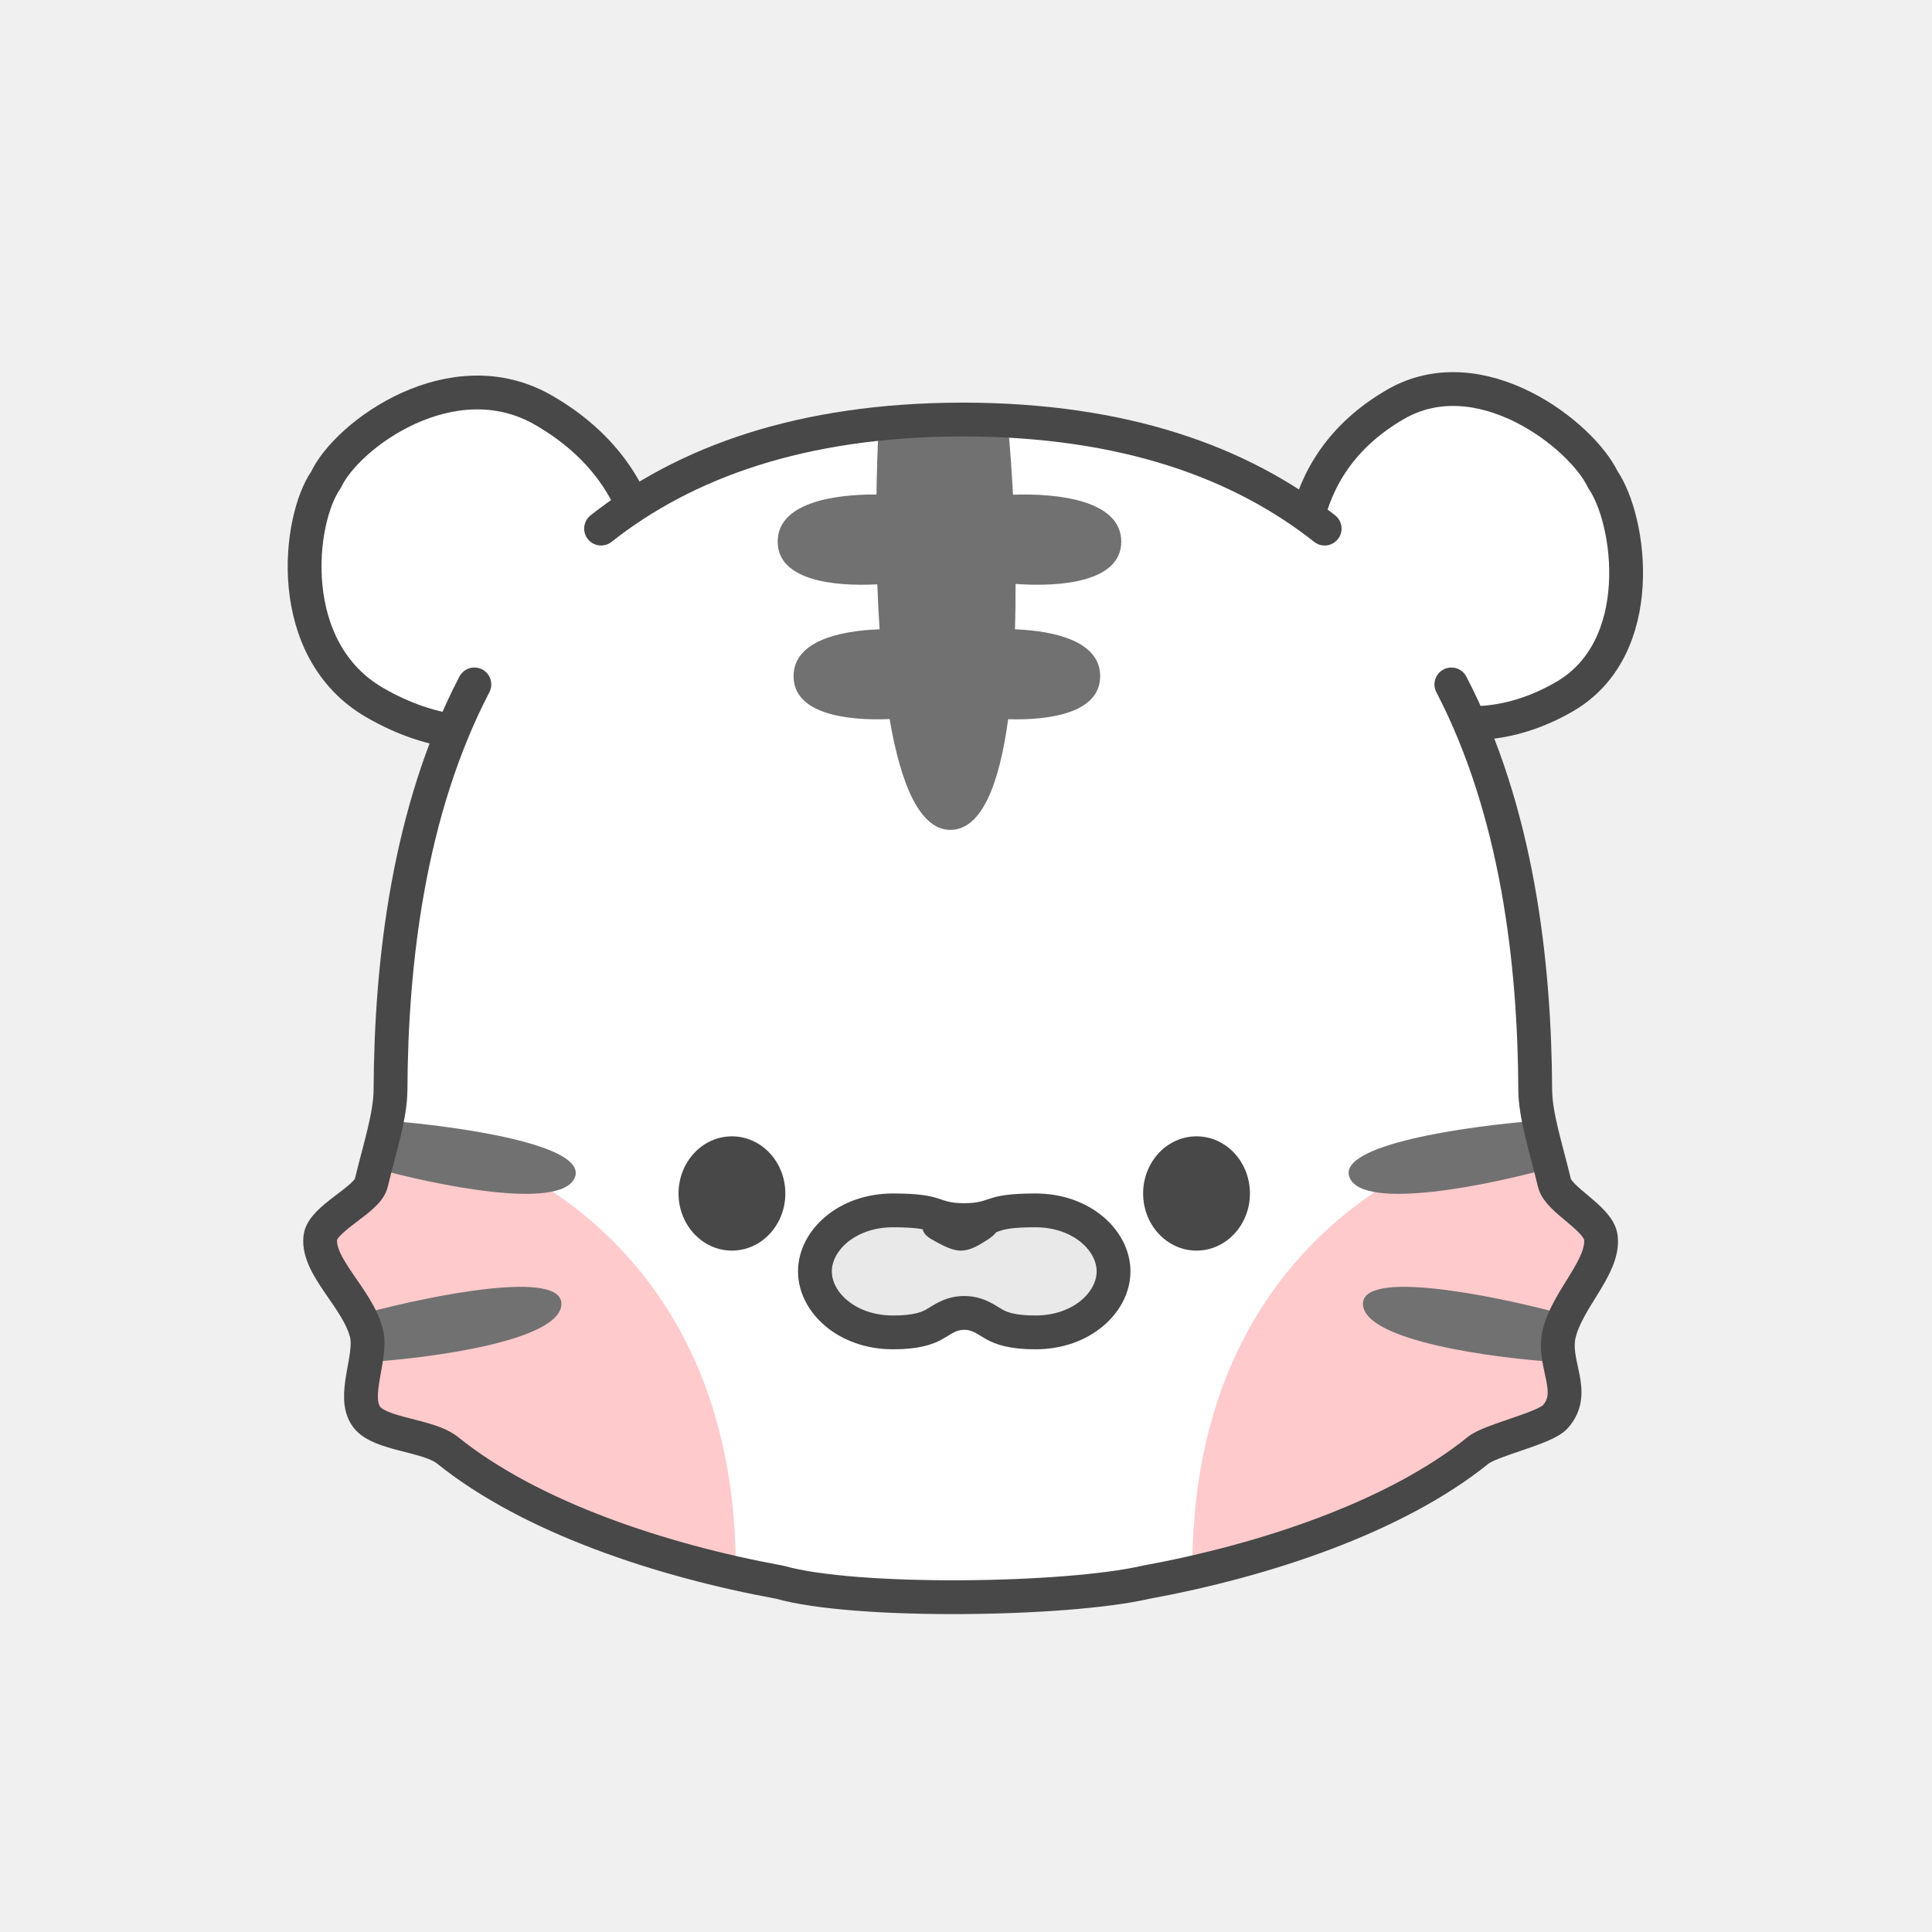
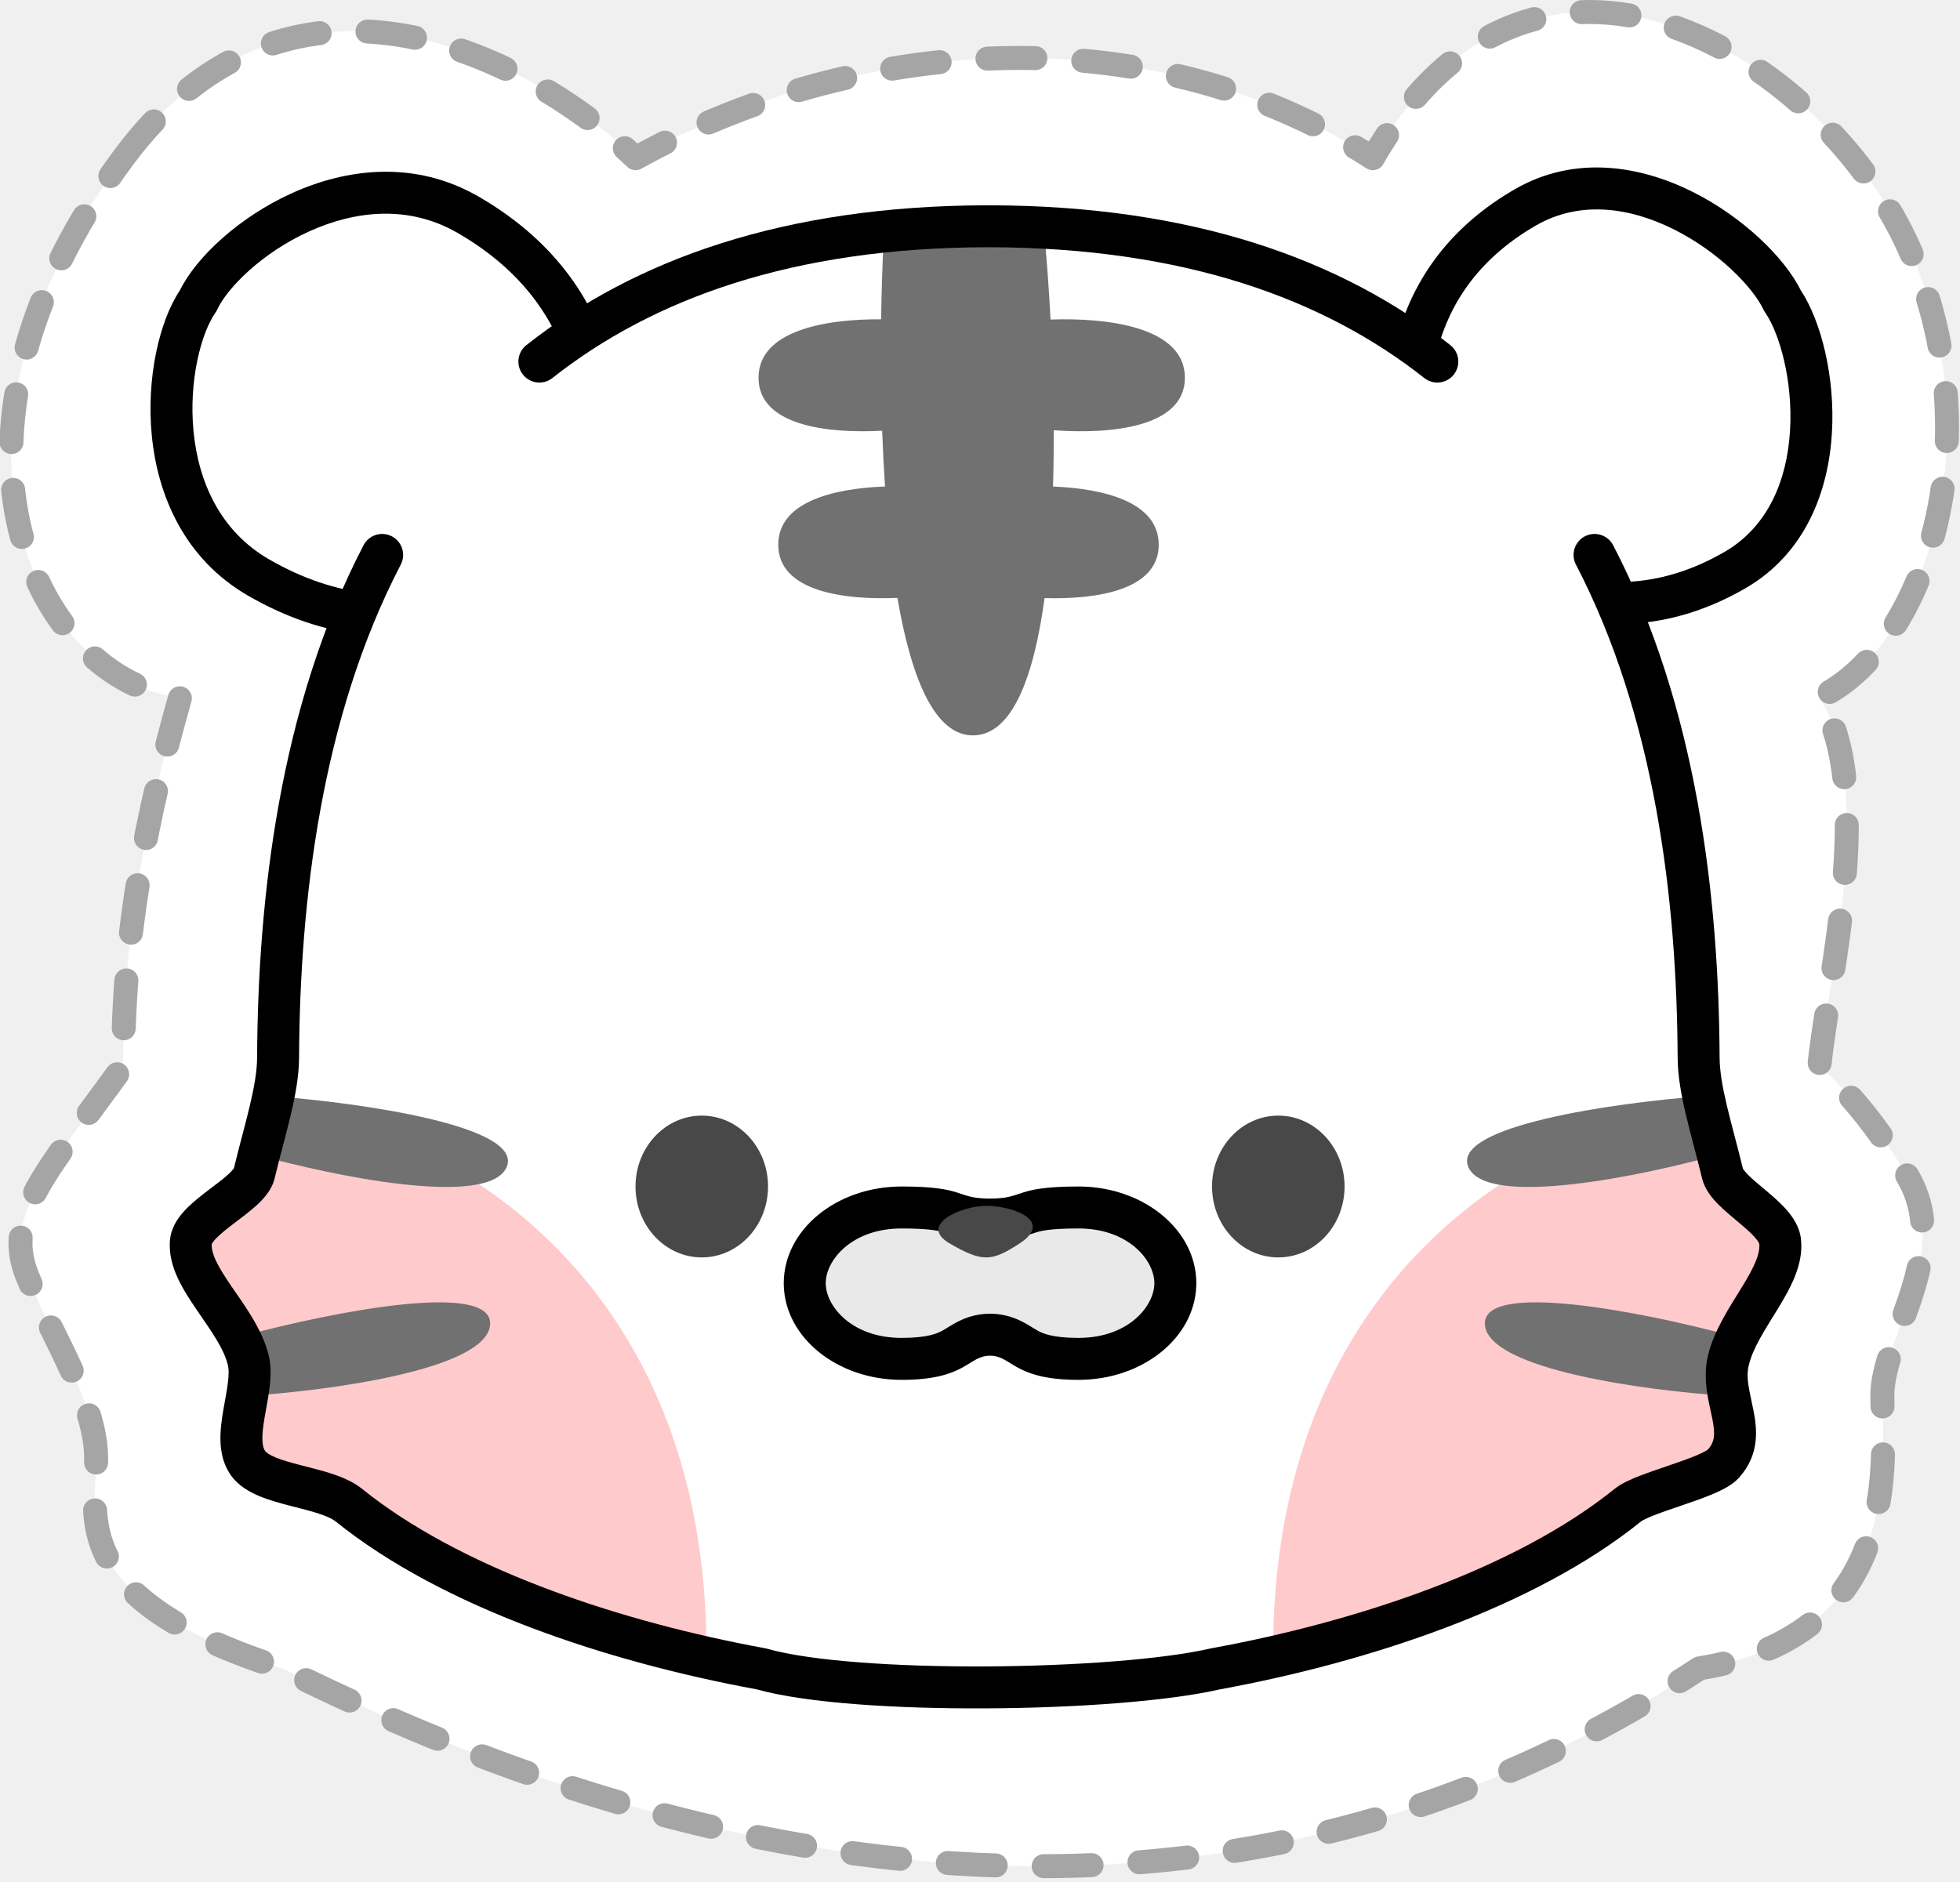
- <svg xmlns="http://www.w3.org/2000/svg" width="400" height="400" viewBox="0 0 400 400" fill="none">
-   <path d="M325.516 90.658C332.802 97.182 343.743 118.043 329.763 139.552C309.867 157.296 283.177 147.98 277.396 142.139L277.392 142.143C277.361 142.109 277.33 142.073 277.298 142.038C277.264 142.004 277.231 141.971 277.199 141.937L277.203 141.933C271.721 135.773 261.085 110.448 281.71 88.47C294.832 74.488 319.393 82.894 325.516 90.658Z" fill="white" />
-   <path d="M74.227 91.131C61.978 101.374 56.093 125.199 71.12 141.165C89.402 157.296 118.648 151.098 124.713 144.988L124.717 144.993C124.75 144.957 124.783 144.92 124.816 144.883C124.851 144.847 124.886 144.812 124.92 144.777L124.916 144.773C130.667 138.329 143.305 114.123 121.665 91.131C106.639 75.165 83.487 80.941 74.227 91.131Z" fill="white" />
-   <path d="M132.996 110.543C130.658 101.534 124.819 92.018 112.553 84.936C93.647 74.02 71.861 90.001 67.519 99.294C61.641 107.701 58.695 134.558 77.602 145.474C89.868 152.556 101.028 152.854 109.999 150.374" stroke="#474847" stroke-width="7" stroke-linecap="round" stroke-linejoin="round" />
-   <path d="M270.527 108.144C272.43 99.386 277.615 90.247 288.937 83.71C306.389 73.634 327.451 90.033 331.852 99.292C337.67 107.733 341.341 134.172 323.889 144.248C312.566 150.785 302.06 150.706 293.523 147.975" stroke="#474847" stroke-width="7" stroke-linecap="round" stroke-linejoin="round" />
-   <ellipse cx="143.711" cy="238.492" rx="10.754" ry="11.83" fill="#474847" />
-   <ellipse cx="256.632" cy="238.492" rx="10.754" ry="11.83" fill="#474847" />
-   <path d="M199.135 86.856V86.858C165.968 86.933 141.869 95.687 124.447 109.44C114.166 116.247 102.676 133.785 98.215 141.703C84.57 167.931 80.979 199.27 80.852 225.587C80.826 231 78.678 237.437 76.865 244.944C76.013 248.471 66.767 252.233 66.318 256.236C65.636 262.308 74.178 268.934 75.894 276.132C77.067 281.047 72.77 289.118 75.894 293.339C78.668 297.087 88.681 297.057 92.666 300.271C109.891 314.158 136.985 323.106 161.494 327.593C173.614 330.05 205.725 333.488 237.21 327.593C261.719 323.106 288.813 314.158 306.038 300.271C308.751 298.083 319.823 295.773 321.997 293.339C326.615 288.17 321.305 282.44 322.81 276.132C324.527 268.934 332.128 262.308 331.446 256.236C330.997 252.233 322.691 248.471 321.839 244.944C320.026 237.437 317.878 231 317.852 225.587C317.725 199.27 314.134 167.931 300.489 141.703C296.049 131.878 281.151 116.101 274.257 109.44C256.834 95.687 232.736 86.933 199.569 86.858V86.856C199.497 86.856 199.424 86.856 199.351 86.857C199.279 86.856 199.207 86.856 199.135 86.856Z" fill="white" />
-   <path d="M152.315 325.602C152.745 260.215 106.25 237.416 82.949 234.19C80.037 238.655 76.496 247.633 66.28 255.699C65.126 264.098 74.577 270.574 76.496 274.519C78.893 279.446 73.016 287.84 76.496 292.263C79.623 296.236 84.671 297.088 90.477 300.329C104.31 308.049 124.353 318.612 152.315 325.602Z" fill="#FFCACC" />
-   <path d="M246.859 325.602C246.429 260.215 292.924 237.416 316.225 234.19C319.137 238.655 322.677 247.633 332.894 255.699C334.047 264.098 324.596 270.574 322.677 274.519C320.28 279.446 326.158 287.84 322.677 292.263C319.551 296.236 314.503 297.088 308.697 300.329C294.864 308.049 274.82 318.612 246.859 325.602Z" fill="#FFCACC" />
-   <path d="M181.889 89.006C195.225 85.135 205.37 87.393 208.775 89.006C209.139 92.983 209.471 97.54 209.731 102.426C219.278 102.079 232.111 103.676 232.145 112.104C232.179 120.455 219.701 121.59 210.264 120.897C210.272 124.035 210.235 127.184 210.143 130.291C218.697 130.63 227.749 132.89 227.777 139.966C227.807 147.503 217.648 149.163 208.73 148.907C206.944 162.035 203.383 171.635 196.946 171.814C190.425 171.995 186.472 162.27 184.187 148.874C175.081 149.259 164.272 147.74 164.302 139.966C164.331 132.842 173.506 130.599 182.111 130.285C181.905 127.207 181.75 124.087 181.64 120.977C172.389 121.477 160.978 120.09 161.01 112.104C161.041 104.242 172.212 102.323 181.462 102.383C181.532 97.521 181.684 92.98 181.889 89.006Z" fill="#717171" />
-   <path d="M118.976 243.869C121.987 236.986 94.42 233.115 80.26 232.039L77.034 241.718C89.76 245.303 115.965 250.752 118.976 243.869Z" fill="#717171" />
-   <path d="M116.226 270.163C116.788 262.671 89.494 268.146 75.777 271.819L75.937 282.021C89.132 281.189 115.663 277.654 116.226 270.163Z" fill="#717171" />
-   <path d="M279.444 243.869C276.432 236.986 304 233.115 318.159 232.039L321.386 241.718C308.66 245.303 282.455 250.752 279.444 243.869Z" fill="#717171" />
-   <path d="M282.194 270.163C281.632 262.671 308.926 268.146 322.643 271.819L322.483 282.021C309.288 281.189 282.757 277.654 282.194 270.163Z" fill="#717171" />
-   <path d="M98.215 141.703C84.57 167.931 80.979 199.27 80.852 225.587C80.826 231 78.678 237.437 76.865 244.944C76.013 248.471 66.767 252.233 66.318 256.236C65.636 262.308 74.178 268.934 75.894 276.132C77.067 281.047 72.77 289.118 75.894 293.339C78.668 297.087 88.681 297.057 92.666 300.271C109.891 314.158 136.985 323.106 161.494 327.593C176.941 332 220.624 331.414 237.21 327.593C261.719 323.106 288.813 314.158 306.038 300.271C308.751 298.083 319.823 295.773 321.997 293.339C326.615 288.17 321.305 282.44 322.81 276.132C324.527 268.934 332.128 262.308 331.446 256.236C330.997 252.233 322.691 248.471 321.839 244.944C320.026 237.437 317.878 231 317.852 225.587C317.725 199.27 314.134 167.931 300.489 141.703M124.447 109.44C141.869 95.687 165.968 86.933 199.135 86.858V86.856C199.207 86.856 199.279 86.856 199.351 86.857C199.424 86.856 199.497 86.856 199.569 86.856V86.858C232.736 86.933 256.834 95.687 274.257 109.44" stroke="#474847" stroke-width="7" stroke-linecap="round" stroke-linejoin="round" />
-   <ellipse cx="151.541" cy="247.095" rx="11.056" ry="11.83" fill="#474847" />
-   <ellipse cx="247.728" cy="247.095" rx="11.056" ry="11.83" fill="#474847" />
-   <path d="M214.384 250.595C223.992 250.595 230.549 256.867 230.549 263.227C230.549 269.587 223.991 275.858 214.384 275.858C209.455 275.858 207.274 274.959 205.98 274.261C205.612 274.062 205.277 273.858 204.896 273.624C204.545 273.406 204.088 273.12 203.618 272.869C202.573 272.31 201.298 271.826 199.635 271.826C197.972 271.826 196.697 272.31 195.651 272.869C195.181 273.12 194.725 273.406 194.373 273.624C193.993 273.858 193.657 274.062 193.288 274.261C191.995 274.959 189.814 275.858 184.886 275.858C175.278 275.858 168.721 269.587 168.721 263.227C168.721 256.867 175.278 250.595 184.886 250.595C190.069 250.595 191.923 251.074 193.092 251.442C194.597 251.916 196.086 252.612 199.635 252.612C203.184 252.612 204.672 251.916 206.178 251.442C207.346 251.074 209.201 250.595 214.384 250.595Z" fill="#E9E9E9" stroke="#474847" stroke-width="7" stroke-linecap="round" stroke-linejoin="round" />
-   <path d="M192.942 256.623C198.309 259.713 199.853 259.672 204.529 256.623C210.424 252.778 203.309 250.322 199.04 250.322C194.772 250.322 187.576 253.533 192.942 256.623Z" fill="#474847" />
+ <svg xmlns="http://www.w3.org/2000/svg" width="327" height="314" viewBox="0 0 327 314" fill="none">
+   <path d="M20.541 26.398C48.941 -12.002 89.374 10.399 106.041 26.398C142.041 6.399 191.04 1.898 229.04 26.398C256.04 -20.602 303.54 9.398 318.04 40.398C332.54 71.398 322.04 107.399 303.54 116.399C313.141 131.599 304.874 163.732 303.54 177.898C307.04 181.065 311.641 185.498 318.04 195.898C326.04 208.898 314.041 222.898 314.041 232.898C314.041 242.898 318.041 272.898 283.541 278.398C186.541 342.398 84.54 296.898 47.041 278.398C11.04 266.898 16.041 252.898 16.041 243.398C16.041 233.898 8.54 222.898 4.54 212.898C0.54 202.898 7.54 195.898 20.541 177.898C20.541 155.398 24.541 135.898 30.041 116.399C7.041 113.899 -14.959 74.398 20.541 26.398Z" fill="white" stroke="#A5A5A5" stroke-width="4" stroke-linecap="round" stroke-linejoin="round" stroke-dasharray="8 8" />
+   <path d="M291.057 41.556C298.342 48.08 309.284 68.942 295.303 90.45C275.407 108.195 248.717 98.878 242.937 93.037L242.933 93.041C242.901 93.007 242.87 92.972 242.838 92.936C242.805 92.902 242.771 92.869 242.739 92.835L242.743 92.831C237.262 86.672 226.625 61.346 247.251 39.368C260.372 25.386 284.934 33.792 291.057 41.556Z" fill="white" />
+   <path d="M39.767 42.029C27.519 52.272 21.634 76.097 36.66 92.063C54.943 108.195 84.189 101.997 90.253 95.887L90.257 95.891C90.291 95.855 90.323 95.818 90.357 95.781C90.392 95.745 90.427 95.711 90.46 95.675L90.456 95.671C96.207 89.227 108.846 65.022 87.206 42.029C72.179 26.064 49.028 31.839 39.767 42.029Z" fill="white" />
+   <path d="M44.892 93.341C36.719 88.623 33.111 80.406 32.29 72.002C31.453 63.434 33.602 55.525 35.928 52.198C36.044 52.032 36.145 51.857 36.231 51.674C37.949 47.996 43.724 42.181 51.562 38.622C59.251 35.131 68.171 34.147 76.344 38.866L77.397 39.49C88.089 46.003 93.102 54.433 95.149 62.32C95.634 64.192 97.545 65.315 99.416 64.829C101.287 64.344 102.41 62.434 101.925 60.563C99.401 50.84 93.157 40.696 80.454 33.16L79.844 32.803C69.111 26.607 57.685 28.155 48.668 32.249C39.946 36.209 32.752 42.877 30.023 48.439C26.57 53.583 24.392 63.147 25.324 72.682C26.287 82.537 30.659 93.207 41.392 99.404C54.506 106.975 66.638 107.365 76.473 104.646C78.336 104.131 79.428 102.204 78.914 100.341C78.399 98.478 76.47 97.384 74.607 97.899C66.499 100.14 56.311 99.934 44.892 93.341Z" fill="black" />
+   <path d="M287.681 92.115C295.014 87.881 298.148 80.105 298.644 71.845C299.148 63.476 296.864 55.59 294.511 52.177C294.406 52.024 294.312 51.861 294.232 51.693C292.452 47.949 286.765 42.028 279.265 38.279C271.864 34.58 263.563 33.405 256.229 37.639L255.271 38.208C245.551 44.154 241.149 52.146 239.489 59.785C239.078 61.674 237.214 62.873 235.325 62.463C233.436 62.052 232.238 60.188 232.648 58.299C234.708 48.819 240.295 38.965 252.158 31.911L252.729 31.577C262.847 25.736 273.802 27.723 282.395 32.018C290.759 36.2 297.716 42.965 300.429 48.437C303.812 53.523 306.193 62.93 305.631 72.266C305.055 81.855 301.298 92.336 291.181 98.177C278.926 105.253 267.385 105.209 257.999 102.206C256.158 101.617 255.142 99.647 255.731 97.806C256.32 95.966 258.291 94.951 260.132 95.54C267.818 97.999 277.29 98.114 287.681 92.115Z" fill="black" />
+   <path d="M120.006 189.39C120.006 195.924 115.191 201.22 109.252 201.22C103.312 201.22 98.498 195.924 98.498 189.39C98.498 182.857 103.312 177.561 109.252 177.561C115.191 177.561 120.006 182.857 120.006 189.39Z" fill="#474847" />
+   <path d="M232.927 189.39C232.927 195.924 228.112 201.22 222.173 201.22C216.233 201.22 211.418 195.924 211.418 189.39C211.418 182.857 216.233 177.561 222.173 177.561C228.112 177.561 232.927 182.857 232.927 189.39Z" fill="#474847" />
+   <path d="M164.676 37.754V37.756C131.51 37.832 107.411 46.585 89.988 60.338C79.708 67.145 68.217 84.683 63.757 92.601C50.111 118.829 46.521 150.169 46.394 176.485C46.368 181.899 44.22 188.335 42.407 195.843C41.555 199.369 32.309 203.131 31.86 207.135C31.178 213.206 39.719 219.833 41.436 227.03C42.608 231.945 38.311 240.016 41.436 244.237C44.21 247.985 54.222 247.956 58.208 251.169C75.432 265.056 102.527 274.005 127.036 278.492C139.155 280.948 171.266 284.387 202.751 278.492C227.26 274.005 254.355 265.056 271.579 251.169C274.292 248.981 285.364 246.672 287.539 244.237C292.156 239.068 286.847 233.339 288.351 227.03C290.068 219.833 297.669 213.206 296.988 207.135C296.538 203.131 288.232 199.369 287.38 195.843C285.567 188.335 283.419 181.899 283.393 176.485C283.266 150.169 279.675 118.829 266.03 92.601C261.591 82.777 246.693 66.999 239.799 60.338C222.376 46.585 198.277 37.832 165.111 37.756V37.754C165.038 37.754 164.965 37.755 164.893 37.755C164.82 37.755 164.748 37.754 164.676 37.754Z" fill="white" />
+   <path d="M117.856 276.5C118.286 211.114 71.791 188.315 48.49 185.088C45.578 189.553 42.037 198.531 31.821 206.597C30.668 214.996 40.118 221.472 42.037 225.417C44.434 230.344 38.557 238.738 42.037 243.162C45.164 247.135 50.212 247.987 56.018 251.228C69.851 258.948 89.894 269.51 117.856 276.5Z" fill="#FFCACC" />
+   <path d="M212.4 276.5C211.969 211.114 258.464 188.315 281.765 185.088C284.677 189.553 288.218 198.531 298.435 206.597C299.588 214.996 290.137 221.472 288.218 225.417C285.821 230.344 291.699 238.738 288.218 243.162C285.092 247.135 280.044 247.987 274.237 251.228C260.405 258.948 240.361 269.51 212.4 276.5Z" fill="#FFCACC" />
+   <path d="M147.43 39.904C160.765 36.033 170.91 38.291 174.316 39.904C174.68 43.882 175.012 48.439 175.272 53.324C184.819 52.977 197.652 54.574 197.686 63.002C197.719 71.353 185.241 72.488 175.804 71.796C175.812 74.934 175.776 78.082 175.683 81.19C184.237 81.528 193.289 83.788 193.318 90.865C193.348 98.401 183.189 100.061 174.271 99.805C172.485 112.933 168.924 122.534 162.486 122.713C155.966 122.894 152.013 113.169 149.728 99.772C140.621 100.157 129.812 98.638 129.843 90.865C129.871 83.74 139.047 81.498 147.652 81.183C147.446 78.105 147.29 74.986 147.18 71.875C137.929 72.375 126.518 70.989 126.55 63.002C126.582 55.14 137.752 53.222 147.003 53.281C147.073 48.419 147.225 43.878 147.43 39.904Z" fill="#717171" />
+   <path d="M84.517 194.767C87.528 187.884 59.961 184.013 45.801 182.938L42.575 192.616C55.301 196.201 81.506 201.65 84.517 194.767Z" fill="#717171" />
+   <path d="M81.767 221.061C82.329 213.57 55.035 219.044 41.318 222.718L41.478 232.919C54.673 232.088 81.204 228.553 81.767 221.061Z" fill="#717171" />
+   <path d="M244.985 194.767C241.974 187.884 269.541 184.013 283.701 182.938L286.927 192.616C274.201 196.201 247.996 201.65 244.985 194.767Z" fill="#717171" />
+   <path d="M247.736 221.061C247.173 213.57 274.467 219.044 288.185 222.718L288.024 232.919C274.829 232.088 248.298 228.553 247.736 221.061Z" fill="#717171" />
+   <path d="M264.415 89.496C266.129 88.604 268.243 89.271 269.135 90.985C283.158 117.939 286.765 149.933 286.893 176.468C286.904 178.762 287.37 181.408 288.122 184.569C288.494 186.136 288.924 187.774 289.382 189.525C289.838 191.264 290.32 193.106 290.783 195.021C290.756 194.911 290.829 195.228 291.661 196.064C292.425 196.834 293.396 197.629 294.587 198.63C295.691 199.558 296.991 200.669 298.043 201.863C299.053 203.01 300.232 204.666 300.465 206.744C300.725 209.054 300.176 211.22 299.411 213.107C298.65 214.984 297.576 216.819 296.554 218.488C294.361 222.07 292.451 224.929 291.756 227.842C291.232 230.04 291.879 231.978 292.547 235.388C293.161 238.516 293.604 242.702 290.149 246.569C289.025 247.827 287.232 248.682 285.886 249.258C284.363 249.91 282.572 250.534 280.893 251.107C279.159 251.7 277.545 252.24 276.174 252.77C274.689 253.344 273.976 253.733 273.776 253.894C255.891 268.313 228.145 277.393 203.445 281.922C194.742 283.91 179.41 285.004 164.484 285.077C149.672 285.15 134.546 284.223 126.253 281.905C101.575 277.371 73.874 268.296 56.011 253.894C55.514 253.493 54.626 253.051 53.202 252.582C51.801 252.121 50.249 251.745 48.495 251.293C46.831 250.864 44.975 250.364 43.331 249.685C41.734 249.025 39.882 248.021 38.623 246.319C37.276 244.5 36.855 242.428 36.785 240.594C36.715 238.782 36.979 236.922 37.254 235.308C37.551 233.555 37.841 232.182 38.018 230.765C38.192 229.377 38.176 228.452 38.031 227.842C37.361 225.034 35.312 222.228 32.858 218.635C31.725 216.976 30.515 215.139 29.648 213.258C28.778 211.37 28.112 209.145 28.381 206.744L28.44 206.338C28.796 204.339 30.051 202.784 31.067 201.738C32.219 200.553 33.647 199.45 34.864 198.524C36.175 197.527 37.254 196.725 38.097 195.952C39.041 195.087 39.057 194.802 39.005 195.021C39.467 193.106 39.949 191.264 40.405 189.525C40.864 187.774 41.293 186.136 41.666 184.569C42.417 181.408 42.883 178.762 42.894 176.468C43.022 149.933 46.63 117.939 60.652 90.985C61.544 89.271 63.657 88.604 65.372 89.496C67.087 90.388 67.754 92.502 66.862 94.217C53.594 119.72 50.02 150.405 49.894 176.502C49.879 179.622 49.257 182.901 48.475 186.188C48.081 187.846 47.632 189.563 47.177 191.299C46.719 193.047 46.253 194.825 45.809 196.664C45.331 198.646 43.872 200.155 42.829 201.111C41.684 202.161 40.264 203.211 39.101 204.096C37.844 205.052 36.822 205.86 36.087 206.616C35.499 207.222 35.358 207.532 35.334 207.578C35.276 208.209 35.428 209.076 36.005 210.328C36.602 211.622 37.507 213.029 38.638 214.686C40.713 217.723 43.794 221.829 44.84 226.218C45.281 228.066 45.169 229.993 44.965 231.633C44.763 233.243 44.393 235.073 44.154 236.48C43.891 238.026 43.74 239.282 43.78 240.324C43.819 241.344 44.033 241.865 44.249 242.155C44.377 242.328 44.817 242.725 46.002 243.215C47.14 243.685 48.557 244.081 50.241 244.515C51.835 244.925 53.706 245.378 55.39 245.933C57.051 246.479 58.909 247.238 60.405 248.444C76.437 261.37 101.724 270.045 125.382 274.619L127.667 275.049L127.832 275.084C127.887 275.097 127.941 275.11 127.996 275.126C135.189 277.178 149.518 278.15 164.45 278.077C179.32 278.004 194.067 276.9 201.965 275.081C202.017 275.069 202.069 275.058 202.121 275.049C226.422 270.6 252.833 261.787 269.382 248.444C270.539 247.512 272.228 246.791 273.649 246.241C275.186 245.647 276.984 245.046 278.629 244.483C280.329 243.902 281.883 243.357 283.132 242.822C284.559 242.212 284.965 241.864 284.928 241.905C286.091 240.604 286.189 239.34 285.678 236.734C285.223 234.41 283.967 230.328 284.947 226.218C285.969 221.934 288.718 217.881 290.584 214.833C291.591 213.187 292.397 211.776 292.923 210.478C293.445 209.19 293.591 208.252 293.509 207.525C293.518 207.601 293.491 207.286 292.791 206.491C292.132 205.744 291.217 204.943 290.083 203.989C289.035 203.109 287.741 202.052 286.695 200.999C285.716 200.014 284.431 198.538 283.978 196.664C283.534 194.825 283.068 193.047 282.61 191.299C282.155 189.563 281.706 187.846 281.312 186.188C280.53 182.901 279.908 179.622 279.893 176.502C279.767 150.405 276.193 119.72 262.925 94.217C262.033 92.502 262.7 90.388 264.415 89.496ZM165.202 34.257C198.966 34.349 223.839 43.281 241.967 57.591C243.485 58.788 243.744 60.99 242.546 62.507C241.349 64.024 239.148 64.283 237.63 63.085C220.928 49.901 197.63 41.33 165.103 41.256C165.083 41.256 165.063 41.254 165.043 41.254C164.975 41.254 165.118 41.255 164.897 41.255H164.888C164.661 41.255 164.816 41.254 164.744 41.254C164.724 41.254 164.704 41.256 164.684 41.256C132.158 41.33 108.86 49.901 92.157 63.085C90.64 64.283 88.439 64.024 87.241 62.507C86.043 60.99 86.303 58.788 87.82 57.591C105.948 43.282 130.821 34.349 164.585 34.257C164.615 34.256 164.646 34.254 164.676 34.254C164.726 34.254 164.774 34.255 164.809 34.255H164.977C165.013 34.255 165.061 34.254 165.111 34.254C165.141 34.254 165.172 34.256 165.202 34.257Z" fill="black" />
+   <path d="M128.138 197.994C128.138 204.527 123.188 209.824 117.082 209.824C110.976 209.824 106.026 204.527 106.026 197.994C106.026 191.46 110.976 186.164 117.082 186.164C123.188 186.164 128.138 191.46 128.138 197.994Z" fill="#474847" />
+   <path d="M224.324 197.994C224.324 204.527 219.374 209.824 213.268 209.824C207.162 209.824 202.212 204.527 202.212 197.994C202.212 191.46 207.162 186.164 213.268 186.164C219.374 186.164 224.324 191.46 224.324 197.994Z" fill="#474847" />
+   <path d="M130.761 214.125C130.761 205.216 139.565 197.994 150.426 197.994C161.287 197.994 159.335 200.01 165.175 200.01C171.014 200.01 169.063 197.994 179.924 197.994C190.784 197.994 199.589 205.216 199.589 214.125C199.589 223.034 190.784 230.257 179.924 230.257C169.063 230.257 168.862 226.224 165.175 226.224C161.488 226.224 161.287 230.257 150.426 230.257C139.565 230.257 130.761 223.034 130.761 214.125Z" fill="#E9E9E9" />
+   <path d="M165.619 219.232C167.808 219.313 169.512 219.988 170.809 220.681C171.395 220.995 171.955 221.346 172.275 221.543C172.654 221.777 172.912 221.934 173.183 222.08C173.9 222.467 175.496 223.256 179.924 223.256V230.256L178.937 230.245C169.047 230.008 168.747 226.224 165.175 226.224C161.488 226.224 161.287 230.256 150.426 230.256V223.256C154.853 223.256 156.45 222.467 157.167 222.08C157.437 221.934 157.696 221.777 158.074 221.543C158.395 221.346 158.954 220.995 159.541 220.681C160.924 219.941 162.77 219.224 165.175 219.224L165.619 219.232ZM192.589 214.125C192.589 210.315 188.279 204.994 179.924 204.994C174.988 204.994 173.507 205.446 172.77 205.678C171.358 206.123 169.353 207.01 165.175 207.01C160.996 207.01 158.99 206.123 157.579 205.678C156.842 205.446 155.361 204.994 150.426 204.994C142.071 204.994 137.761 210.315 137.761 214.125C137.761 217.936 142.071 223.256 150.426 223.256V230.256C139.735 230.256 131.037 223.258 130.768 214.542L130.761 214.125C130.761 205.216 139.565 197.994 150.426 197.994C160.947 197.994 159.445 199.886 164.649 200.004L165.175 200.01C171.014 200.01 169.063 197.994 179.924 197.994L180.431 197.999C191.057 198.219 199.589 205.355 199.589 214.125L199.582 214.542C199.313 223.258 190.615 230.256 179.924 230.256V223.256C188.279 223.256 192.589 217.936 192.589 214.125Z" fill="black" />
+   <path d="M158.483 207.522C163.849 210.611 165.394 210.571 170.069 207.522C175.964 203.677 168.85 201.22 164.581 201.22C160.312 201.22 153.116 204.432 158.483 207.522Z" fill="#474847" />
</svg>
